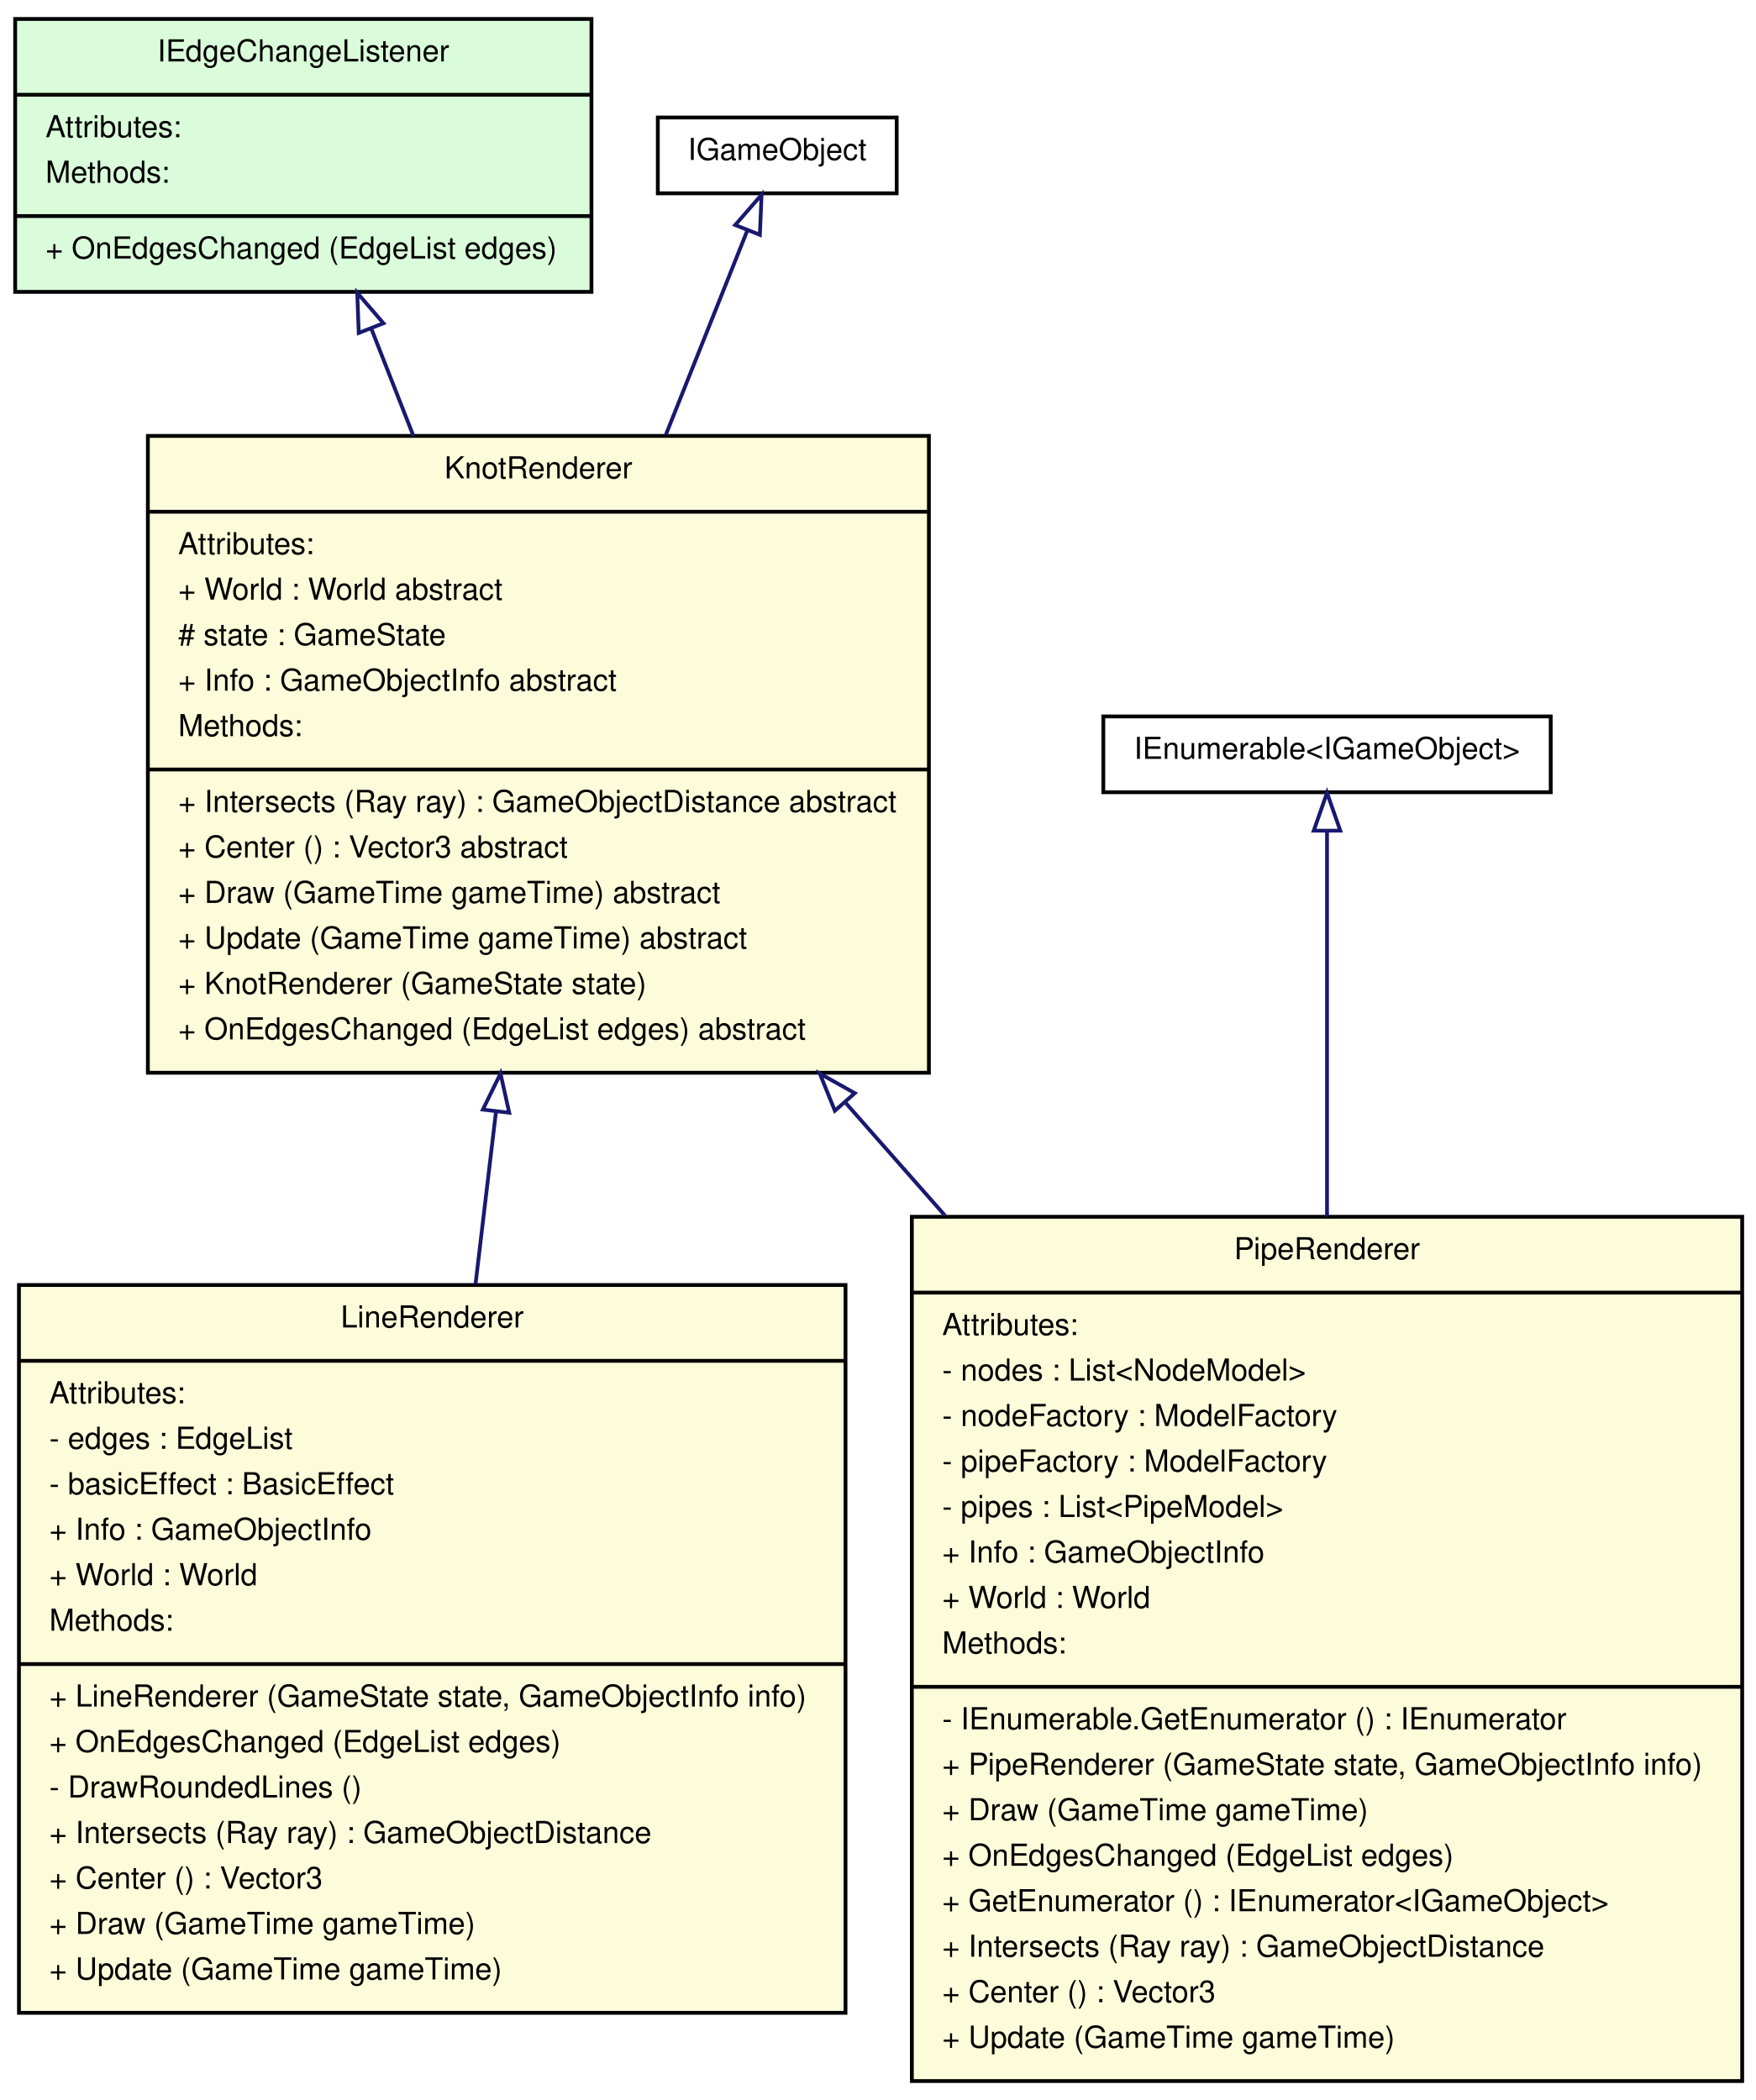
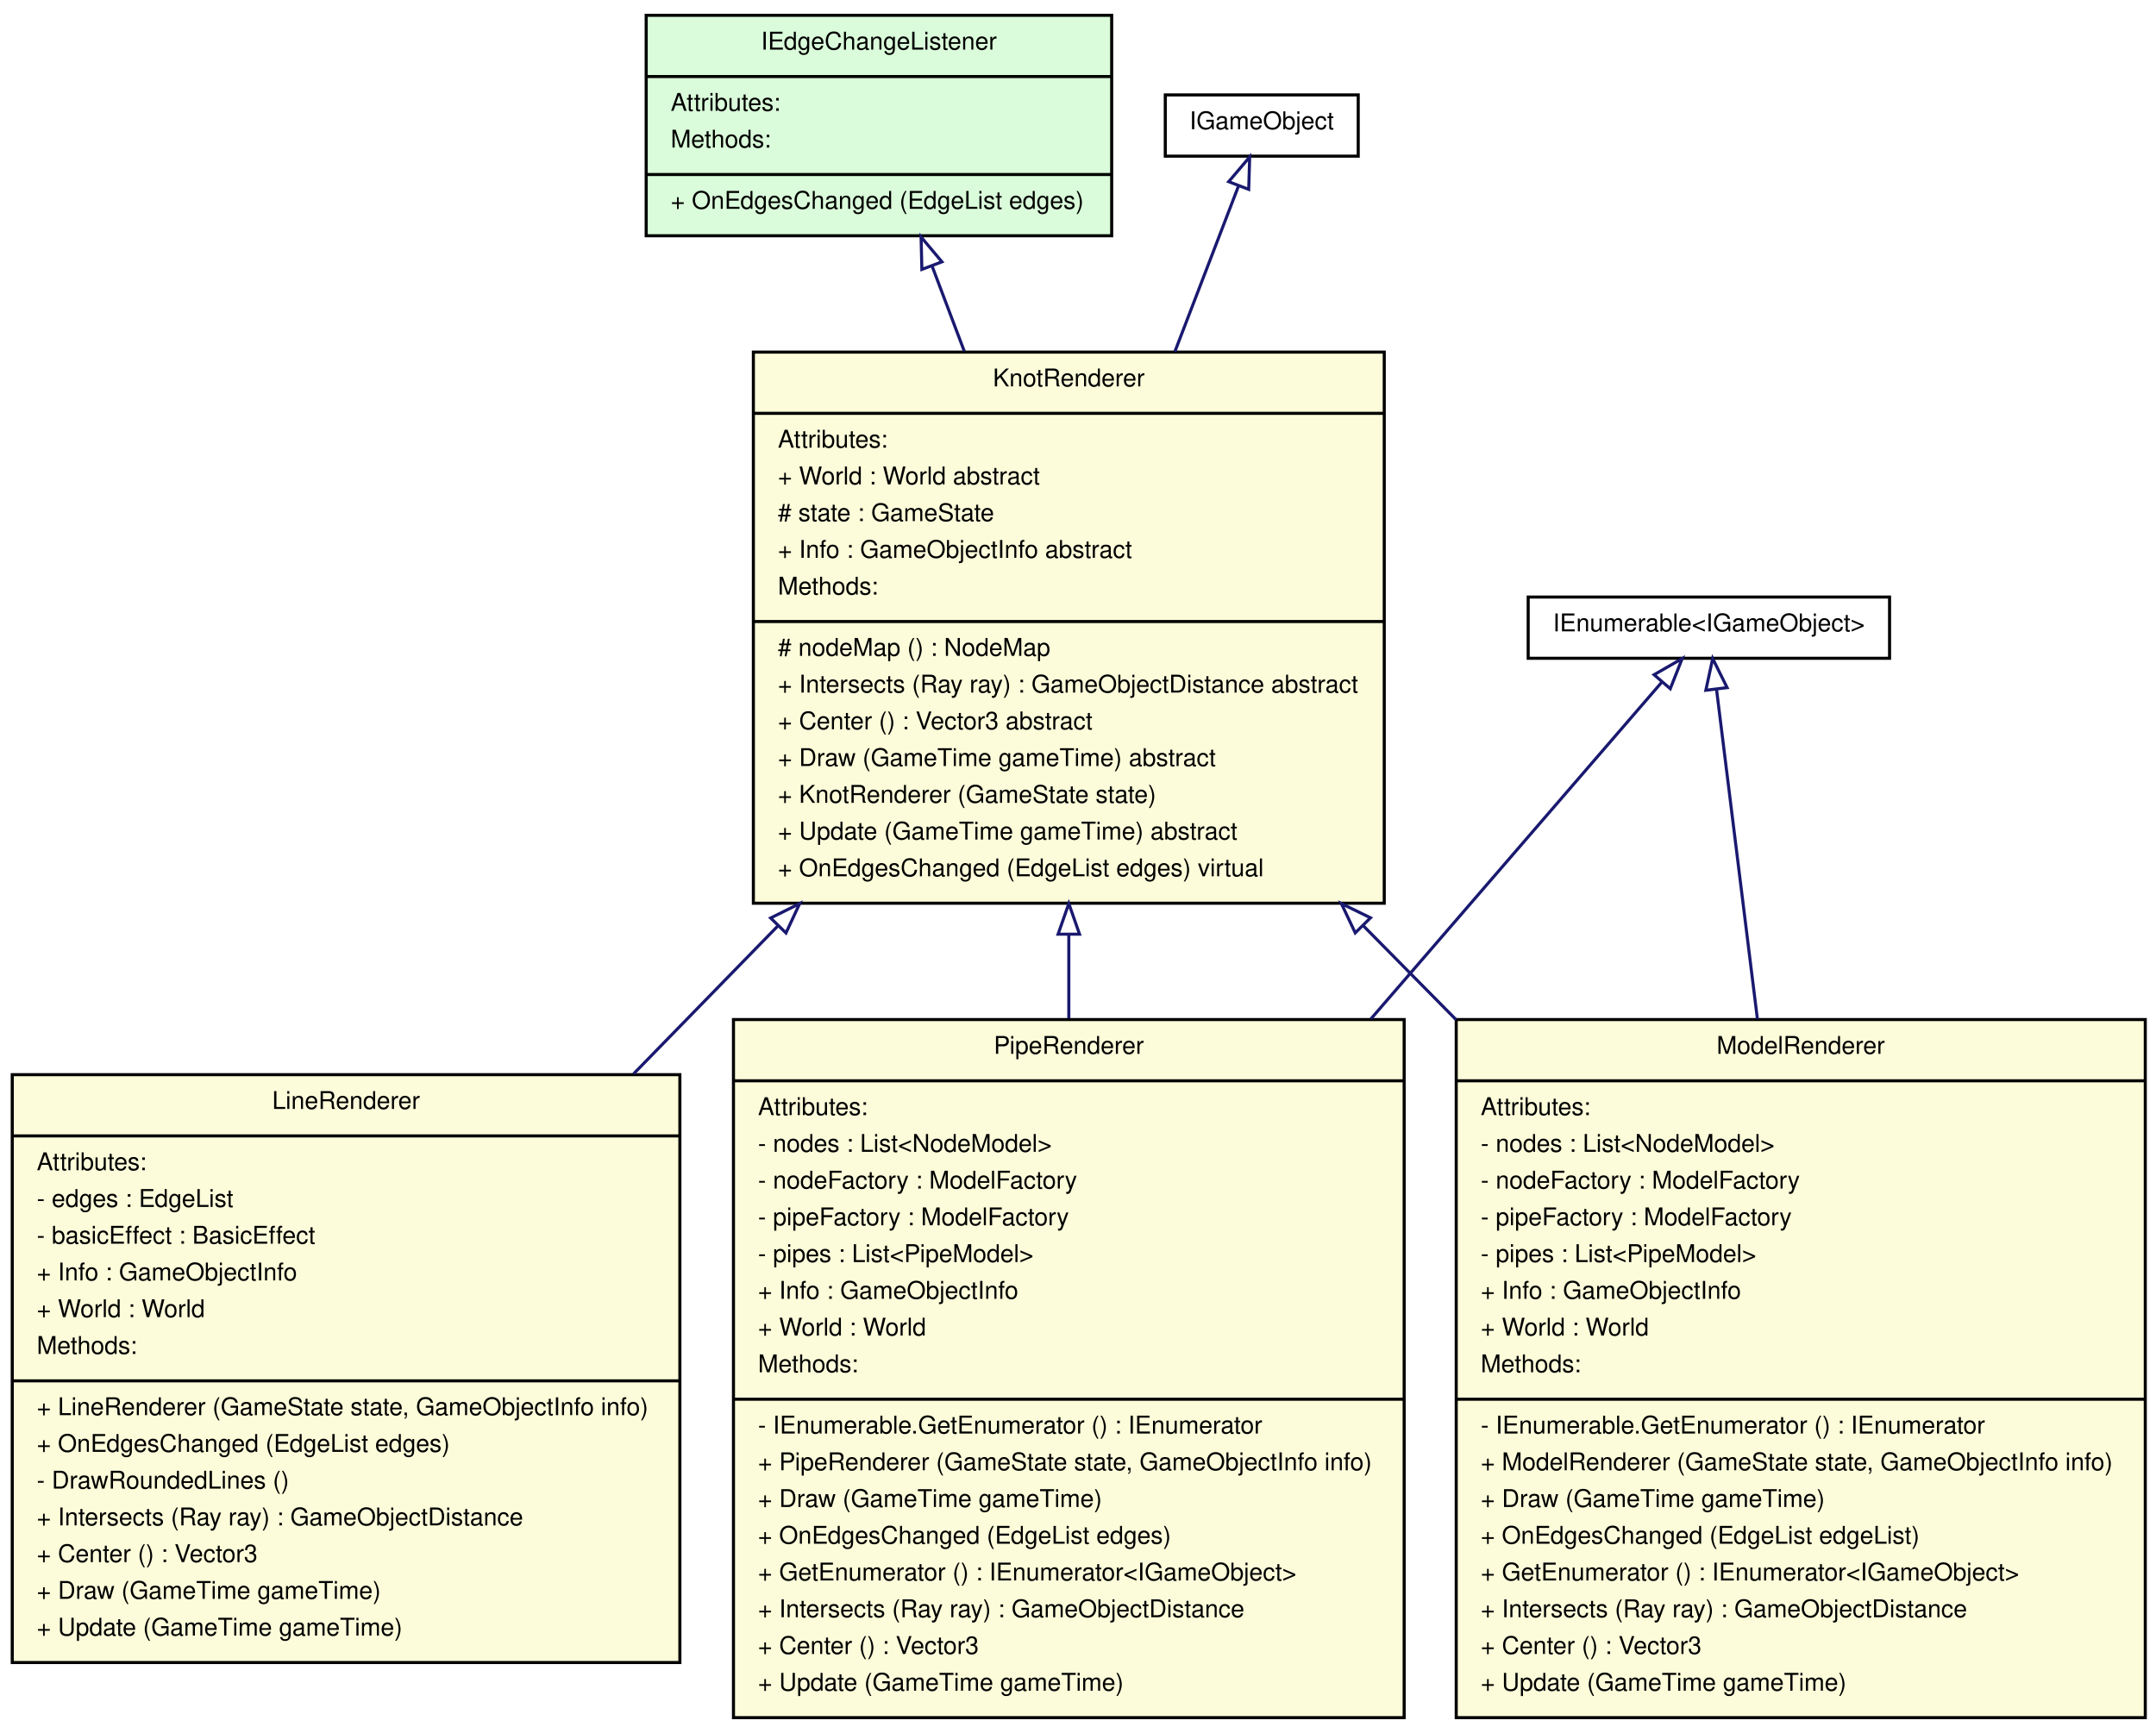
- <svg xmlns="http://www.w3.org/2000/svg" width="463pt" height="554pt" viewBox="0.00 0.00 463.00 554.00">
-   <g id="graph1" class="graph" transform="scale(1 1) rotate(0) translate(4 550)">
-     <polygon fill="white" stroke="white" points="-4,5 -4,-550 460,-550 460,5 -4,5" />
+ <svg xmlns="http://www.w3.org/2000/svg" width="704pt" height="566pt" viewBox="0.00 0.00 704.00 566.00">
+   <g id="graph1" class="graph" transform="scale(1 1) rotate(0) translate(4 562)">
+     <polygon fill="white" stroke="white" points="-4,5 -4,-562 701,-562 701,5 -4,5" />
    <g id="node1" class="node">
-       <polygon fill="#dafcda" stroke="black" points="0,-473 0,-545 152,-545 152,-473 0,-473" />
-       <text text-anchor="middle" x="76" y="-533.8" font-family="Helvetica,sans-Serif" font-size="8.00">IEdgeChangeListener</text>
-       <polyline fill="none" stroke="black" points="0,-525 152,-525 " />
-       <text text-anchor="start" x="8" y="-513.8" font-family="Helvetica,sans-Serif" font-size="8.00">Attributes:</text>
-       <text text-anchor="start" x="8" y="-501.8" font-family="Helvetica,sans-Serif" font-size="8.00">Methods:</text>
-       <polyline fill="none" stroke="black" points="0,-493 152,-493 " />
-       <text text-anchor="start" x="8" y="-481.8" font-family="Helvetica,sans-Serif" font-size="8.00">+ OnEdgesChanged (EdgeList edges)</text>
+       <polygon fill="#dafcda" stroke="black" points="207,-485 207,-557 359,-557 359,-485 207,-485" />
+       <text text-anchor="middle" x="283" y="-545.8" font-family="Helvetica,sans-Serif" font-size="8.00">IEdgeChangeListener</text>
+       <polyline fill="none" stroke="black" points="207,-537 359,-537 " />
+       <text text-anchor="start" x="215" y="-525.8" font-family="Helvetica,sans-Serif" font-size="8.00">Attributes:</text>
+       <text text-anchor="start" x="215" y="-513.8" font-family="Helvetica,sans-Serif" font-size="8.00">Methods:</text>
+       <polyline fill="none" stroke="black" points="207,-505 359,-505 " />
+       <text text-anchor="start" x="215" y="-493.8" font-family="Helvetica,sans-Serif" font-size="8.00">+ OnEdgesChanged (EdgeList edges)</text>
    </g>
    <g id="node2" class="node">
-       <polygon fill="#fcfcda" stroke="black" points="35,-267 35,-435 241,-435 241,-267 35,-267" />
-       <text text-anchor="middle" x="138" y="-423.8" font-family="Helvetica,sans-Serif" font-size="8.00">KnotRenderer</text>
-       <polyline fill="none" stroke="black" points="35,-415 241,-415 " />
-       <text text-anchor="start" x="43" y="-403.8" font-family="Helvetica,sans-Serif" font-size="8.00">Attributes:</text>
-       <text text-anchor="start" x="43" y="-391.8" font-family="Helvetica,sans-Serif" font-size="8.00">+ World : World abstract</text>
-       <text text-anchor="start" x="43" y="-379.8" font-family="Helvetica,sans-Serif" font-size="8.00"># state : GameState</text>
-       <text text-anchor="start" x="43" y="-367.8" font-family="Helvetica,sans-Serif" font-size="8.00">+ Info : GameObjectInfo abstract</text>
-       <text text-anchor="start" x="43" y="-355.8" font-family="Helvetica,sans-Serif" font-size="8.00">Methods:</text>
-       <polyline fill="none" stroke="black" points="35,-347 241,-347 " />
-       <text text-anchor="start" x="43" y="-335.8" font-family="Helvetica,sans-Serif" font-size="8.00">+ Intersects (Ray ray) : GameObjectDistance abstract</text>
-       <text text-anchor="start" x="43" y="-323.8" font-family="Helvetica,sans-Serif" font-size="8.00">+ Center () : Vector3 abstract</text>
-       <text text-anchor="start" x="43" y="-311.8" font-family="Helvetica,sans-Serif" font-size="8.00">+ Draw (GameTime gameTime) abstract</text>
-       <text text-anchor="start" x="43" y="-299.8" font-family="Helvetica,sans-Serif" font-size="8.00">+ Update (GameTime gameTime) abstract</text>
-       <text text-anchor="start" x="43" y="-287.8" font-family="Helvetica,sans-Serif" font-size="8.00">+ KnotRenderer (GameState state)</text>
-       <text text-anchor="start" x="43" y="-275.8" font-family="Helvetica,sans-Serif" font-size="8.00">+ OnEdgesChanged (EdgeList edges) abstract</text>
+       <polygon fill="#fcfcda" stroke="black" points="242,-267 242,-447 448,-447 448,-267 242,-267" />
+       <text text-anchor="middle" x="345" y="-435.8" font-family="Helvetica,sans-Serif" font-size="8.00">KnotRenderer</text>
+       <polyline fill="none" stroke="black" points="242,-427 448,-427 " />
+       <text text-anchor="start" x="250" y="-415.8" font-family="Helvetica,sans-Serif" font-size="8.00">Attributes:</text>
+       <text text-anchor="start" x="250" y="-403.8" font-family="Helvetica,sans-Serif" font-size="8.00">+ World : World abstract</text>
+       <text text-anchor="start" x="250" y="-391.8" font-family="Helvetica,sans-Serif" font-size="8.00"># state : GameState</text>
+       <text text-anchor="start" x="250" y="-379.8" font-family="Helvetica,sans-Serif" font-size="8.00">+ Info : GameObjectInfo abstract</text>
+       <text text-anchor="start" x="250" y="-367.8" font-family="Helvetica,sans-Serif" font-size="8.00">Methods:</text>
+       <polyline fill="none" stroke="black" points="242,-359 448,-359 " />
+       <text text-anchor="start" x="250" y="-347.8" font-family="Helvetica,sans-Serif" font-size="8.00"># nodeMap () : NodeMap</text>
+       <text text-anchor="start" x="250" y="-335.8" font-family="Helvetica,sans-Serif" font-size="8.00">+ Intersects (Ray ray) : GameObjectDistance abstract</text>
+       <text text-anchor="start" x="250" y="-323.8" font-family="Helvetica,sans-Serif" font-size="8.00">+ Center () : Vector3 abstract</text>
+       <text text-anchor="start" x="250" y="-311.8" font-family="Helvetica,sans-Serif" font-size="8.00">+ Draw (GameTime gameTime) abstract</text>
+       <text text-anchor="start" x="250" y="-299.8" font-family="Helvetica,sans-Serif" font-size="8.00">+ KnotRenderer (GameState state)</text>
+       <text text-anchor="start" x="250" y="-287.8" font-family="Helvetica,sans-Serif" font-size="8.00">+ Update (GameTime gameTime) abstract</text>
+       <text text-anchor="start" x="250" y="-275.8" font-family="Helvetica,sans-Serif" font-size="8.00">+ OnEdgesChanged (EdgeList edges) virtual</text>
    </g>
    <g id="edge2" class="edge">
-       <path fill="none" stroke="midnightblue" d="M93.915,-463.346C97.426,-454.399 101.211,-444.753 105.036,-435.005" />
-       <polygon fill="none" stroke="midnightblue" points="90.619,-462.164 90.224,-472.752 97.135,-464.721 90.619,-462.164" />
+       <path fill="none" stroke="midnightblue" d="M300.373,-475.044C303.681,-466.296 307.247,-456.864 310.87,-447.279" />
+       <polygon fill="none" stroke="midnightblue" points="297.022,-474.011 296.76,-484.603 303.57,-476.487 297.022,-474.011" />
    </g>
    <g id="node3" class="node">
-       <polygon fill="#fcfcda" stroke="black" points="1,-19 1,-211 219,-211 219,-19 1,-19" />
-       <text text-anchor="middle" x="110" y="-199.8" font-family="Helvetica,sans-Serif" font-size="8.00">LineRenderer</text>
-       <polyline fill="none" stroke="black" points="1,-191 219,-191 " />
-       <text text-anchor="start" x="9" y="-179.8" font-family="Helvetica,sans-Serif" font-size="8.00">Attributes:</text>
-       <text text-anchor="start" x="9" y="-167.8" font-family="Helvetica,sans-Serif" font-size="8.00">- edges : EdgeList</text>
-       <text text-anchor="start" x="9" y="-155.8" font-family="Helvetica,sans-Serif" font-size="8.00">- basicEffect : BasicEffect</text>
-       <text text-anchor="start" x="9" y="-143.8" font-family="Helvetica,sans-Serif" font-size="8.00">+ Info : GameObjectInfo</text>
-       <text text-anchor="start" x="9" y="-131.8" font-family="Helvetica,sans-Serif" font-size="8.00">+ World : World</text>
-       <text text-anchor="start" x="9" y="-119.8" font-family="Helvetica,sans-Serif" font-size="8.00">Methods:</text>
-       <polyline fill="none" stroke="black" points="1,-111 219,-111 " />
-       <text text-anchor="start" x="9" y="-99.8" font-family="Helvetica,sans-Serif" font-size="8.00">+ LineRenderer (GameState state, GameObjectInfo info)</text>
-       <text text-anchor="start" x="9" y="-87.8" font-family="Helvetica,sans-Serif" font-size="8.00">+ OnEdgesChanged (EdgeList edges)</text>
-       <text text-anchor="start" x="9" y="-75.8" font-family="Helvetica,sans-Serif" font-size="8.00">- DrawRoundedLines ()</text>
-       <text text-anchor="start" x="9" y="-63.8" font-family="Helvetica,sans-Serif" font-size="8.00">+ Intersects (Ray ray) : GameObjectDistance</text>
-       <text text-anchor="start" x="9" y="-51.8" font-family="Helvetica,sans-Serif" font-size="8.00">+ Center () : Vector3</text>
-       <text text-anchor="start" x="9" y="-39.8" font-family="Helvetica,sans-Serif" font-size="8.00">+ Draw (GameTime gameTime)</text>
-       <text text-anchor="start" x="9" y="-27.8" font-family="Helvetica,sans-Serif" font-size="8.00">+ Update (GameTime gameTime)</text>
+       <polygon fill="#fcfcda" stroke="black" points="0,-19 0,-211 218,-211 218,-19 0,-19" />
+       <text text-anchor="middle" x="109" y="-199.8" font-family="Helvetica,sans-Serif" font-size="8.00">LineRenderer</text>
+       <polyline fill="none" stroke="black" points="0,-191 218,-191 " />
+       <text text-anchor="start" x="8" y="-179.8" font-family="Helvetica,sans-Serif" font-size="8.00">Attributes:</text>
+       <text text-anchor="start" x="8" y="-167.8" font-family="Helvetica,sans-Serif" font-size="8.00">- edges : EdgeList</text>
+       <text text-anchor="start" x="8" y="-155.8" font-family="Helvetica,sans-Serif" font-size="8.00">- basicEffect : BasicEffect</text>
+       <text text-anchor="start" x="8" y="-143.8" font-family="Helvetica,sans-Serif" font-size="8.00">+ Info : GameObjectInfo</text>
+       <text text-anchor="start" x="8" y="-131.8" font-family="Helvetica,sans-Serif" font-size="8.00">+ World : World</text>
+       <text text-anchor="start" x="8" y="-119.8" font-family="Helvetica,sans-Serif" font-size="8.00">Methods:</text>
+       <polyline fill="none" stroke="black" points="0,-111 218,-111 " />
+       <text text-anchor="start" x="8" y="-99.8" font-family="Helvetica,sans-Serif" font-size="8.00">+ LineRenderer (GameState state, GameObjectInfo info)</text>
+       <text text-anchor="start" x="8" y="-87.8" font-family="Helvetica,sans-Serif" font-size="8.00">+ OnEdgesChanged (EdgeList edges)</text>
+       <text text-anchor="start" x="8" y="-75.8" font-family="Helvetica,sans-Serif" font-size="8.00">- DrawRoundedLines ()</text>
+       <text text-anchor="start" x="8" y="-63.8" font-family="Helvetica,sans-Serif" font-size="8.00">+ Intersects (Ray ray) : GameObjectDistance</text>
+       <text text-anchor="start" x="8" y="-51.8" font-family="Helvetica,sans-Serif" font-size="8.00">+ Center () : Vector3</text>
+       <text text-anchor="start" x="8" y="-39.8" font-family="Helvetica,sans-Serif" font-size="8.00">+ Draw (GameTime gameTime)</text>
+       <text text-anchor="start" x="8" y="-27.8" font-family="Helvetica,sans-Serif" font-size="8.00">+ Update (GameTime gameTime)</text>
    </g>
    <g id="edge6" class="edge">
-       <path fill="none" stroke="midnightblue" d="M126.796,-256.563C125.025,-241.64 123.192,-226.193 121.417,-211.23" />
-       <polygon fill="none" stroke="midnightblue" points="123.356,-257.28 128.01,-266.798 130.307,-256.455 123.356,-257.28" />
+       <path fill="none" stroke="midnightblue" d="M250.026,-259.611C234.487,-243.678 218.395,-227.176 202.883,-211.27" />
+       <polygon fill="none" stroke="midnightblue" points="247.635,-262.172 257.122,-266.888 252.646,-257.285 247.635,-262.172" />
    </g>
    <g id="node4" class="node">
-       <polygon fill="#fcfcda" stroke="black" points="236.5,-1 236.5,-229 455.5,-229 455.5,-1 236.5,-1" />
-       <text text-anchor="middle" x="346" y="-217.8" font-family="Helvetica,sans-Serif" font-size="8.00">PipeRenderer</text>
-       <polyline fill="none" stroke="black" points="236.5,-209 455.5,-209 " />
-       <text text-anchor="start" x="244.5" y="-197.8" font-family="Helvetica,sans-Serif" font-size="8.00">Attributes:</text>
-       <text text-anchor="start" x="244.5" y="-185.8" font-family="Helvetica,sans-Serif" font-size="8.00">- nodes : List&lt;NodeModel&gt;</text>
-       <text text-anchor="start" x="244.5" y="-173.8" font-family="Helvetica,sans-Serif" font-size="8.00">- nodeFactory : ModelFactory</text>
-       <text text-anchor="start" x="244.5" y="-161.8" font-family="Helvetica,sans-Serif" font-size="8.00">- pipeFactory : ModelFactory</text>
-       <text text-anchor="start" x="244.5" y="-149.8" font-family="Helvetica,sans-Serif" font-size="8.00">- pipes : List&lt;PipeModel&gt;</text>
-       <text text-anchor="start" x="244.5" y="-137.8" font-family="Helvetica,sans-Serif" font-size="8.00">+ Info : GameObjectInfo</text>
-       <text text-anchor="start" x="244.5" y="-125.8" font-family="Helvetica,sans-Serif" font-size="8.00">+ World : World</text>
-       <text text-anchor="start" x="244.5" y="-113.8" font-family="Helvetica,sans-Serif" font-size="8.00">Methods:</text>
-       <polyline fill="none" stroke="black" points="236.5,-105 455.5,-105 " />
-       <text text-anchor="start" x="244.5" y="-93.8" font-family="Helvetica,sans-Serif" font-size="8.00">- IEnumerable.GetEnumerator () : IEnumerator</text>
-       <text text-anchor="start" x="244.5" y="-81.8" font-family="Helvetica,sans-Serif" font-size="8.00">+ PipeRenderer (GameState state, GameObjectInfo info)</text>
-       <text text-anchor="start" x="244.5" y="-69.8" font-family="Helvetica,sans-Serif" font-size="8.00">+ Draw (GameTime gameTime)</text>
-       <text text-anchor="start" x="244.5" y="-57.8" font-family="Helvetica,sans-Serif" font-size="8.00">+ OnEdgesChanged (EdgeList edges)</text>
-       <text text-anchor="start" x="244.5" y="-45.8" font-family="Helvetica,sans-Serif" font-size="8.00">+ GetEnumerator () : IEnumerator&lt;IGameObject&gt;</text>
-       <text text-anchor="start" x="244.5" y="-33.8" font-family="Helvetica,sans-Serif" font-size="8.00">+ Intersects (Ray ray) : GameObjectDistance</text>
-       <text text-anchor="start" x="244.5" y="-21.8" font-family="Helvetica,sans-Serif" font-size="8.00">+ Center () : Vector3</text>
-       <text text-anchor="start" x="244.5" y="-9.8" font-family="Helvetica,sans-Serif" font-size="8.00">+ Update (GameTime gameTime)</text>
+       <polygon fill="#fcfcda" stroke="black" points="471.5,-1 471.5,-229 696.5,-229 696.5,-1 471.5,-1" />
+       <text text-anchor="middle" x="584" y="-217.8" font-family="Helvetica,sans-Serif" font-size="8.00">ModelRenderer</text>
+       <polyline fill="none" stroke="black" points="471.5,-209 696.5,-209 " />
+       <text text-anchor="start" x="479.5" y="-197.8" font-family="Helvetica,sans-Serif" font-size="8.00">Attributes:</text>
+       <text text-anchor="start" x="479.5" y="-185.8" font-family="Helvetica,sans-Serif" font-size="8.00">- nodes : List&lt;NodeModel&gt;</text>
+       <text text-anchor="start" x="479.5" y="-173.8" font-family="Helvetica,sans-Serif" font-size="8.00">- nodeFactory : ModelFactory</text>
+       <text text-anchor="start" x="479.5" y="-161.8" font-family="Helvetica,sans-Serif" font-size="8.00">- pipeFactory : ModelFactory</text>
+       <text text-anchor="start" x="479.5" y="-149.8" font-family="Helvetica,sans-Serif" font-size="8.00">- pipes : List&lt;PipeModel&gt;</text>
+       <text text-anchor="start" x="479.5" y="-137.8" font-family="Helvetica,sans-Serif" font-size="8.00">+ Info : GameObjectInfo</text>
+       <text text-anchor="start" x="479.5" y="-125.8" font-family="Helvetica,sans-Serif" font-size="8.00">+ World : World</text>
+       <text text-anchor="start" x="479.5" y="-113.8" font-family="Helvetica,sans-Serif" font-size="8.00">Methods:</text>
+       <polyline fill="none" stroke="black" points="471.5,-105 696.5,-105 " />
+       <text text-anchor="start" x="479.5" y="-93.8" font-family="Helvetica,sans-Serif" font-size="8.00">- IEnumerable.GetEnumerator () : IEnumerator</text>
+       <text text-anchor="start" x="479.5" y="-81.8" font-family="Helvetica,sans-Serif" font-size="8.00">+ ModelRenderer (GameState state, GameObjectInfo info)</text>
+       <text text-anchor="start" x="479.5" y="-69.8" font-family="Helvetica,sans-Serif" font-size="8.00">+ Draw (GameTime gameTime)</text>
+       <text text-anchor="start" x="479.5" y="-57.8" font-family="Helvetica,sans-Serif" font-size="8.00">+ OnEdgesChanged (EdgeList edgeList)</text>
+       <text text-anchor="start" x="479.5" y="-45.8" font-family="Helvetica,sans-Serif" font-size="8.00">+ GetEnumerator () : IEnumerator&lt;IGameObject&gt;</text>
+       <text text-anchor="start" x="479.5" y="-33.8" font-family="Helvetica,sans-Serif" font-size="8.00">+ Intersects (Ray ray) : GameObjectDistance</text>
+       <text text-anchor="start" x="479.5" y="-21.8" font-family="Helvetica,sans-Serif" font-size="8.00">+ Center () : Vector3</text>
+       <text text-anchor="start" x="479.5" y="-9.8" font-family="Helvetica,sans-Serif" font-size="8.00">+ Update (GameTime gameTime)</text>
    </g>
    <g id="edge8" class="edge">
-       <path fill="none" stroke="midnightblue" d="M219.061,-259.027C227.666,-249.263 236.492,-239.249 245.287,-229.271" />
-       <polygon fill="none" stroke="midnightblue" points="216.198,-256.982 212.212,-266.798 221.45,-261.61 216.198,-256.982" />
+       <path fill="none" stroke="midnightblue" d="M441.197,-259.595C451.148,-249.519 461.324,-239.216 471.433,-228.98" />
+       <polygon fill="none" stroke="midnightblue" points="438.531,-257.314 433.995,-266.888 443.512,-262.232 438.531,-257.314" />
    </g>
    <g id="node5" class="node">
-       <polygon fill="#ffffff" stroke="black" points="169.5,-499 169.5,-519 232.5,-519 232.5,-499 169.5,-499" />
-       <text text-anchor="middle" x="201" y="-507.8" font-family="Helvetica,sans-Serif" font-size="8.00">IGameObject</text>
+       <polygon fill="#fcfcda" stroke="black" points="235.5,-1 235.5,-229 454.5,-229 454.5,-1 235.5,-1" />
+       <text text-anchor="middle" x="345" y="-217.8" font-family="Helvetica,sans-Serif" font-size="8.00">PipeRenderer</text>
+       <polyline fill="none" stroke="black" points="235.5,-209 454.5,-209 " />
+       <text text-anchor="start" x="243.5" y="-197.8" font-family="Helvetica,sans-Serif" font-size="8.00">Attributes:</text>
+       <text text-anchor="start" x="243.5" y="-185.8" font-family="Helvetica,sans-Serif" font-size="8.00">- nodes : List&lt;NodeModel&gt;</text>
+       <text text-anchor="start" x="243.5" y="-173.8" font-family="Helvetica,sans-Serif" font-size="8.00">- nodeFactory : ModelFactory</text>
+       <text text-anchor="start" x="243.5" y="-161.8" font-family="Helvetica,sans-Serif" font-size="8.00">- pipeFactory : ModelFactory</text>
+       <text text-anchor="start" x="243.5" y="-149.8" font-family="Helvetica,sans-Serif" font-size="8.00">- pipes : List&lt;PipeModel&gt;</text>
+       <text text-anchor="start" x="243.5" y="-137.8" font-family="Helvetica,sans-Serif" font-size="8.00">+ Info : GameObjectInfo</text>
+       <text text-anchor="start" x="243.5" y="-125.8" font-family="Helvetica,sans-Serif" font-size="8.00">+ World : World</text>
+       <text text-anchor="start" x="243.5" y="-113.8" font-family="Helvetica,sans-Serif" font-size="8.00">Methods:</text>
+       <polyline fill="none" stroke="black" points="235.5,-105 454.5,-105 " />
+       <text text-anchor="start" x="243.5" y="-93.8" font-family="Helvetica,sans-Serif" font-size="8.00">- IEnumerable.GetEnumerator () : IEnumerator</text>
+       <text text-anchor="start" x="243.5" y="-81.8" font-family="Helvetica,sans-Serif" font-size="8.00">+ PipeRenderer (GameState state, GameObjectInfo info)</text>
+       <text text-anchor="start" x="243.5" y="-69.8" font-family="Helvetica,sans-Serif" font-size="8.00">+ Draw (GameTime gameTime)</text>
+       <text text-anchor="start" x="243.5" y="-57.8" font-family="Helvetica,sans-Serif" font-size="8.00">+ OnEdgesChanged (EdgeList edges)</text>
+       <text text-anchor="start" x="243.5" y="-45.8" font-family="Helvetica,sans-Serif" font-size="8.00">+ GetEnumerator () : IEnumerator&lt;IGameObject&gt;</text>
+       <text text-anchor="start" x="243.5" y="-33.8" font-family="Helvetica,sans-Serif" font-size="8.00">+ Intersects (Ray ray) : GameObjectDistance</text>
+       <text text-anchor="start" x="243.5" y="-21.8" font-family="Helvetica,sans-Serif" font-size="8.00">+ Center () : Vector3</text>
+       <text text-anchor="start" x="243.5" y="-9.8" font-family="Helvetica,sans-Serif" font-size="8.00">+ Update (GameTime gameTime)</text>
+     </g>
+     <g id="edge12" class="edge">
+       <path fill="none" stroke="midnightblue" d="M345,-256.767C345,-247.732 345,-238.538 345,-229.395" />
+       <polygon fill="none" stroke="midnightblue" points="341.5,-256.888 345,-266.888 348.5,-256.888 341.5,-256.888" />
+     </g>
+     <g id="node6" class="node">
+       <polygon fill="#ffffff" stroke="black" points="376.5,-511 376.5,-531 439.5,-531 439.5,-511 376.5,-511" />
+       <text text-anchor="middle" x="408" y="-519.8" font-family="Helvetica,sans-Serif" font-size="8.00">IGameObject</text>
    </g>
    <g id="edge4" class="edge">
-       <path fill="none" stroke="midnightblue" d="M193.095,-489.175C187.531,-475.22 179.666,-455.495 171.615,-435.305" />
-       <polygon fill="none" stroke="midnightblue" points="189.911,-490.641 196.866,-498.633 196.414,-488.048 189.911,-490.641" />
+       <path fill="none" stroke="midnightblue" d="M400.437,-501.311C395.084,-487.377 387.484,-467.594 379.623,-447.13" />
+       <polygon fill="none" stroke="midnightblue" points="397.206,-502.661 404.059,-510.741 403.74,-500.151 397.206,-502.661" />
    </g>
-     <g id="node6" class="node">
-       <polygon fill="#ffffff" stroke="black" points="287,-341 287,-361 405,-361 405,-341 287,-341" />
-       <text text-anchor="middle" x="346" y="-349.8" font-family="Helvetica,sans-Serif" font-size="8.00">IEnumerable&lt;IGameObject&gt;</text>
+     <g id="node7" class="node">
+       <polygon fill="#ffffff" stroke="black" points="495,-347 495,-367 613,-367 613,-347 495,-347" />
+       <text text-anchor="middle" x="554" y="-355.8" font-family="Helvetica,sans-Serif" font-size="8.00">IEnumerable&lt;IGameObject&gt;</text>
    </g>
    <g id="edge10" class="edge">
-       <path fill="none" stroke="midnightblue" d="M346,-330.641C346,-307.541 346,-267.994 346,-229.025" />
-       <polygon fill="none" stroke="midnightblue" points="342.5,-330.859 346,-340.859 349.5,-330.859 342.5,-330.859" />
+       <path fill="none" stroke="midnightblue" d="M556.491,-336.909C559.478,-312.812 564.725,-270.485 569.841,-229.214" />
+       <polygon fill="none" stroke="midnightblue" points="553.008,-336.555 555.251,-346.91 559.955,-337.416 553.008,-336.555" />
+     </g>
+     <g id="edge14" class="edge">
+       <path fill="none" stroke="midnightblue" d="M538.579,-339.144C518.155,-315.495 480.412,-271.792 443.639,-229.214" />
+       <polygon fill="none" stroke="midnightblue" points="536.1,-341.629 545.286,-346.91 541.398,-337.054 536.1,-341.629" />
    </g>
  </g>
</svg>
